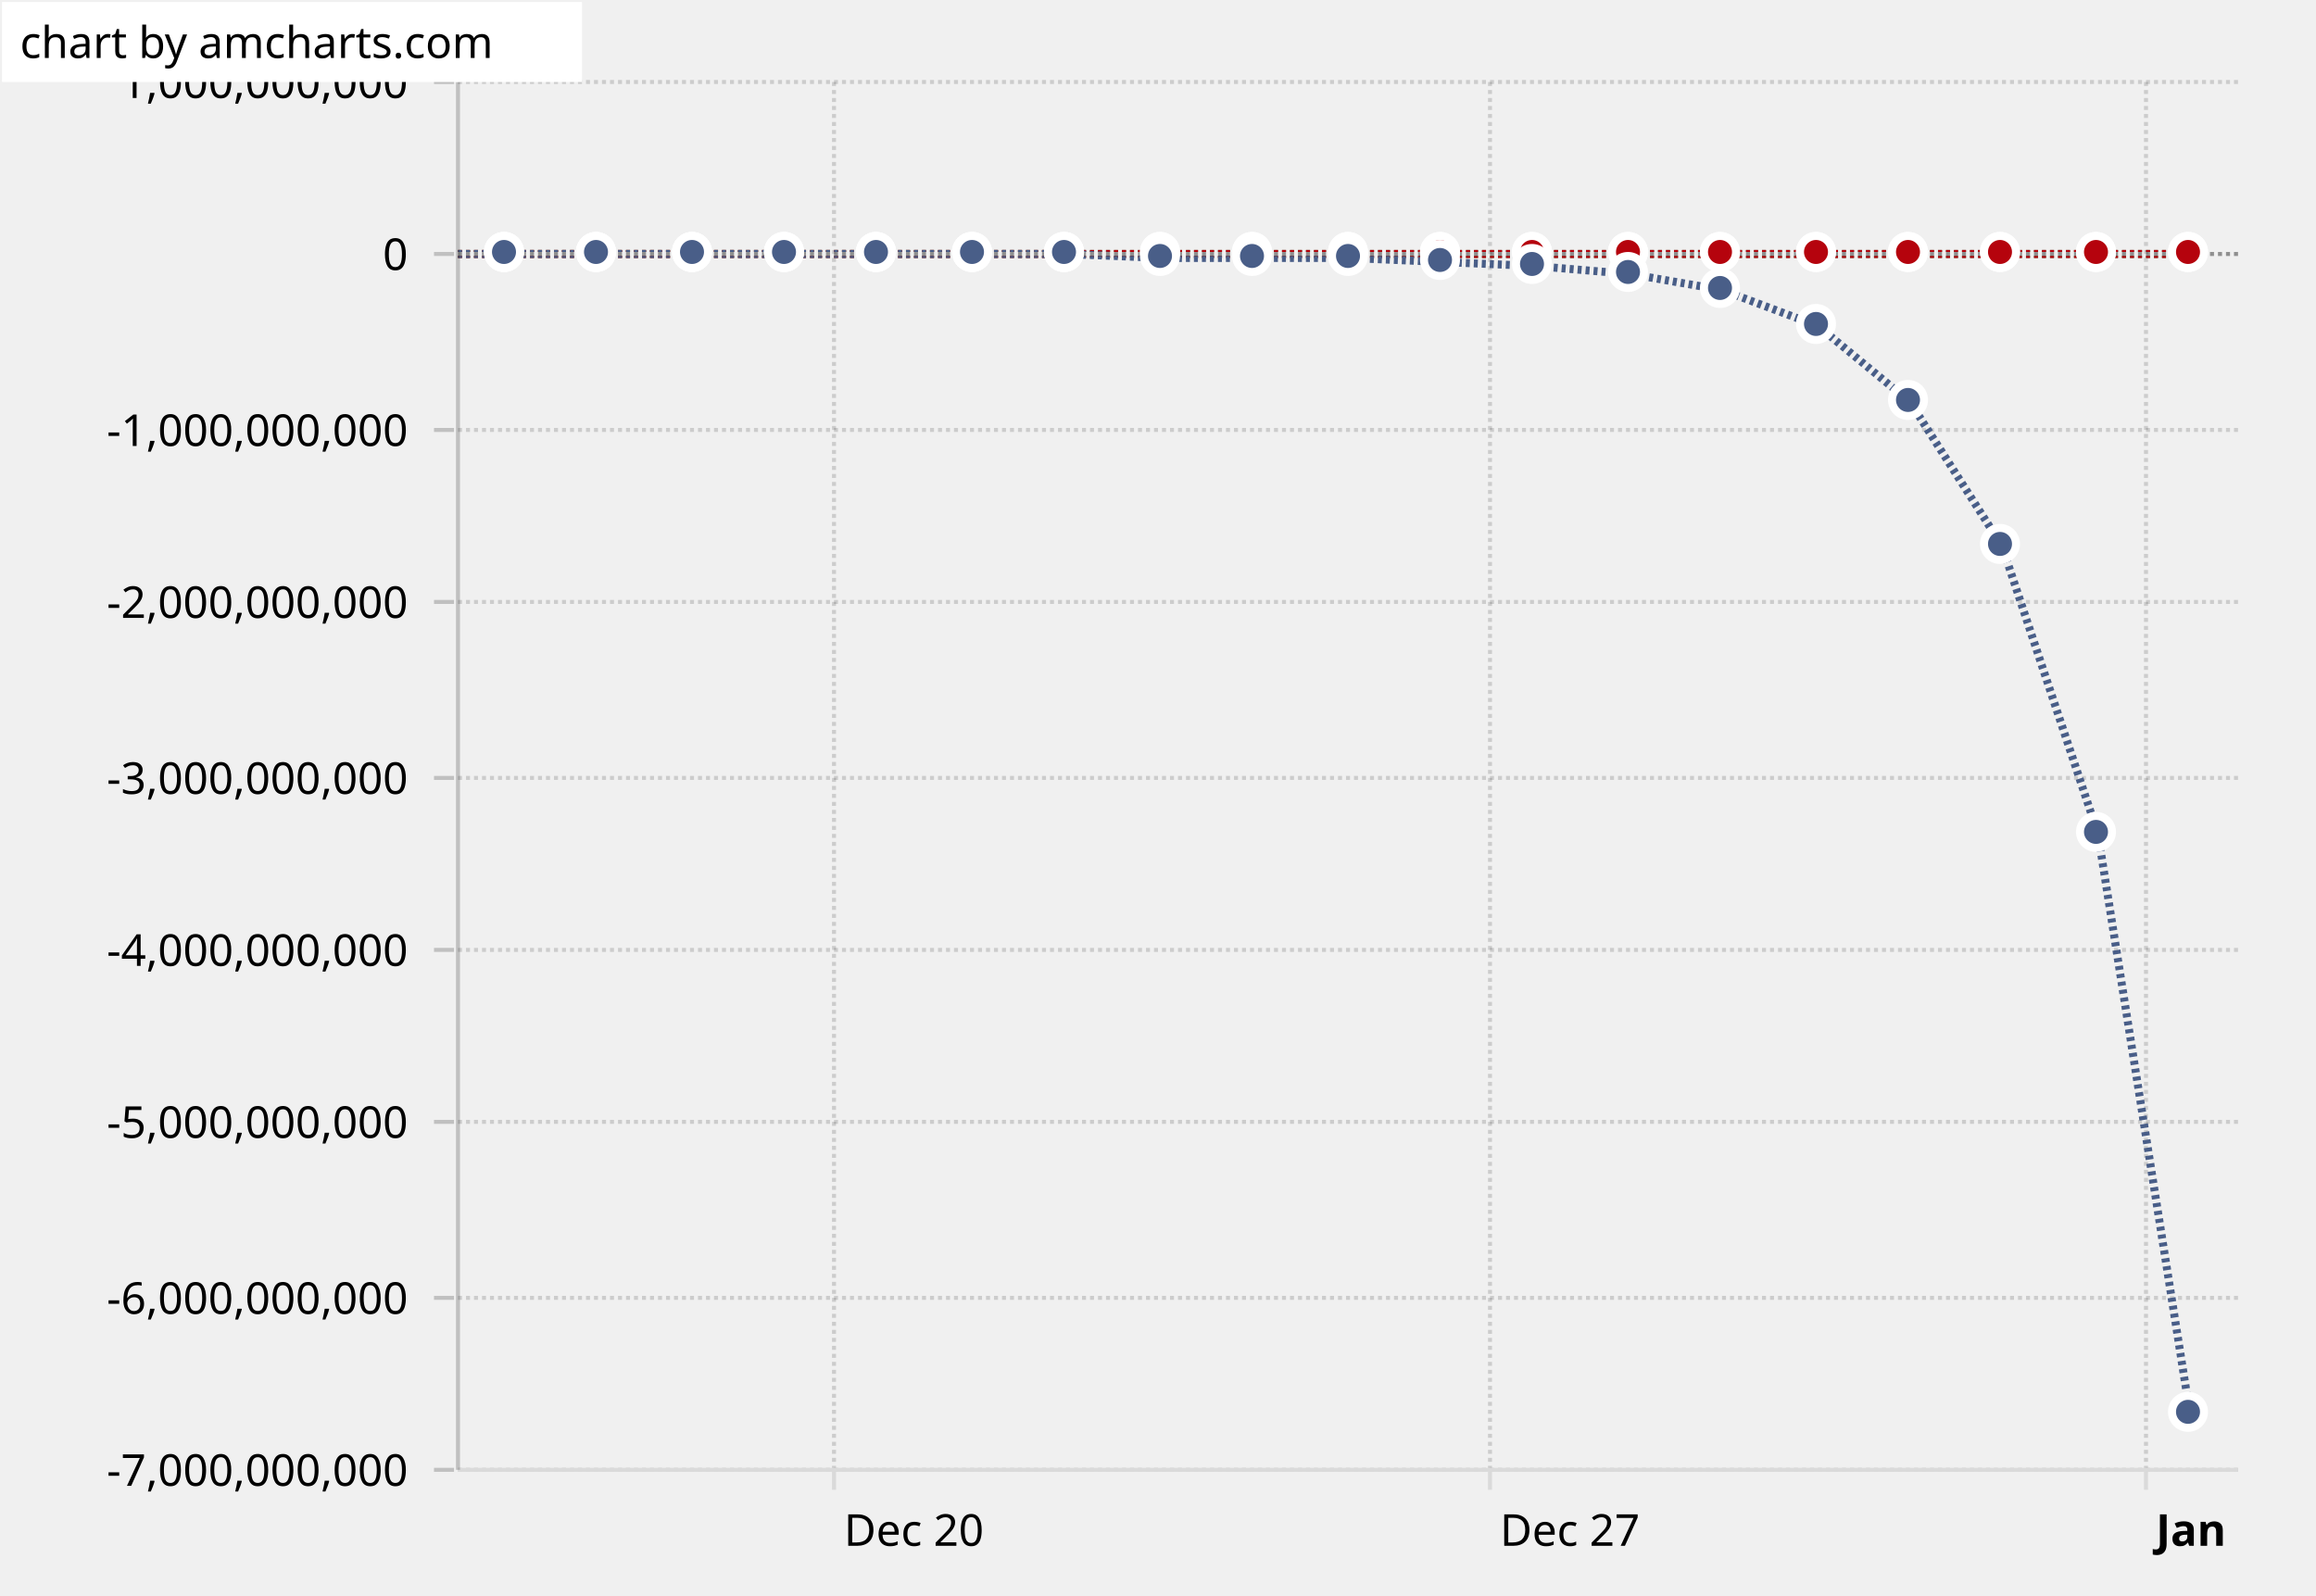
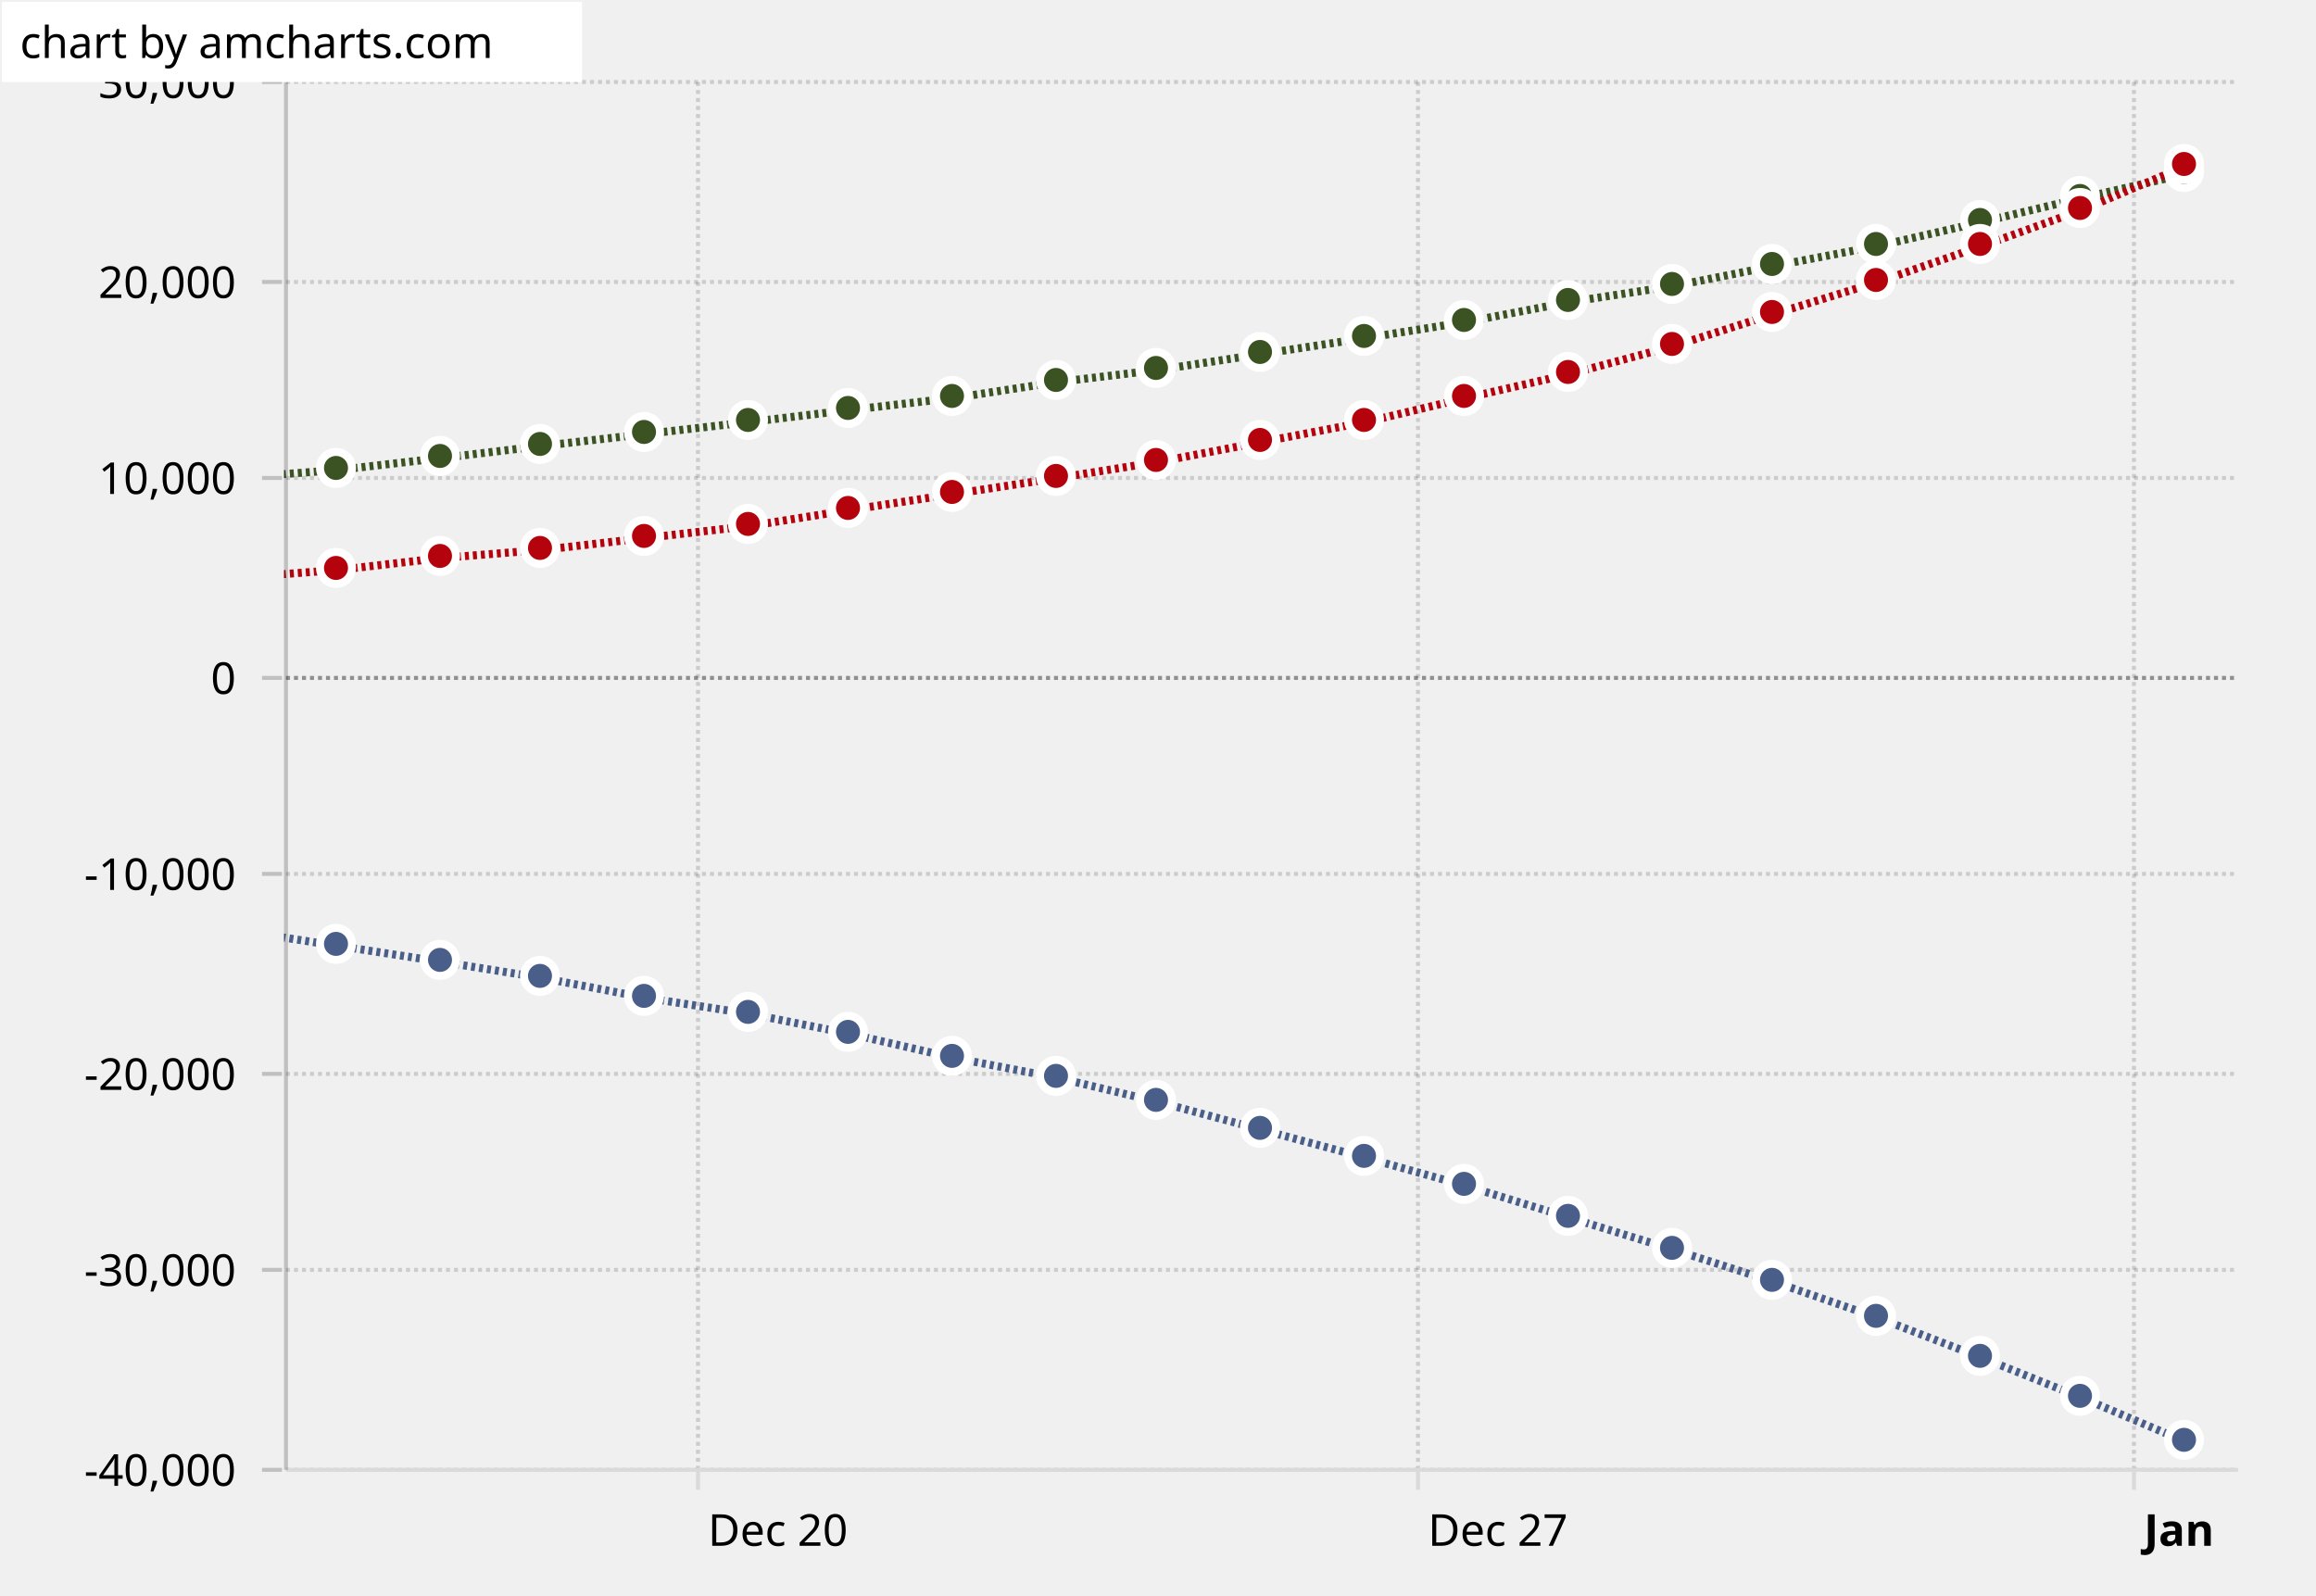
<svg xmlns="http://www.w3.org/2000/svg" style="position: absolute; width: 579px; height: 399px; left: 0px; top: 0px; " version="1.1">
  <g />
  <g>
-     <g transform="translate(114,20)">
-       <g>
-         <path d="M94.5,0.5 L94.5,5.5" fill="none" stroke-dasharray="none" stroke-width="1" stroke-opacity="1" stroke="#DADADA" transform="translate(0,347)" />
-         <path d="M94.5,347.5 L94.5,347.5 L94.5,0.5" fill="none" stroke-dasharray="1" stroke-width="1" stroke-opacity="0.15" stroke="#000000" />
-       </g>
-       <g>
-         <path d="M258.5,0.5 L258.5,5.5" fill="none" stroke-dasharray="none" stroke-width="1" stroke-opacity="1" stroke="#DADADA" transform="translate(0,347)" />
-         <path d="M258.5,347.5 L258.5,347.5 L258.5,0.5" fill="none" stroke-dasharray="1" stroke-width="1" stroke-opacity="0.15" stroke="#000000" />
-       </g>
-       <g>
-         <path d="M422.5,0.5 L422.5,5.5" fill="none" stroke-dasharray="none" stroke-width="1" stroke-opacity="1" stroke="#DADADA" transform="translate(0,347)" />
-         <path d="M422.5,347.5 L422.5,347.5 L422.5,0.5" fill="none" stroke-dasharray="1" stroke-width="1" stroke-opacity="0.15" stroke="#000000" />
-       </g>
-     </g>
-     <g transform="translate(114,20)" visibility="visible">
+     <g transform="translate(71,20)">
+       <g>
+         <path d="M103.5,0.5 L103.5,5.5" fill="none" stroke-dasharray="none" stroke-width="1" stroke-opacity="1" stroke="#DADADA" transform="translate(0,347)" />
+         <path d="M103.5,347.5 L103.5,347.5 L103.5,0.5" fill="none" stroke-dasharray="1" stroke-width="1" stroke-opacity="0.15" stroke="#000000" />
+       </g>
+       <g>
+         <path d="M283.5,0.5 L283.5,5.5" fill="none" stroke-dasharray="none" stroke-width="1" stroke-opacity="1" stroke="#DADADA" transform="translate(0,347)" />
+         <path d="M283.5,347.5 L283.5,347.5 L283.5,0.5" fill="none" stroke-dasharray="1" stroke-width="1" stroke-opacity="0.15" stroke="#000000" />
+       </g>
+       <g>
+         <path d="M462.5,0.5 L462.5,5.5" fill="none" stroke-dasharray="none" stroke-width="1" stroke-opacity="1" stroke="#DADADA" transform="translate(0,347)" />
+         <path d="M462.5,347.5 L462.5,347.5 L462.5,0.5" fill="none" stroke-dasharray="1" stroke-width="1" stroke-opacity="0.15" stroke="#000000" />
+       </g>
+     </g>
+     <g transform="translate(71,20)" visibility="visible">
      <g>
        <path d="M0.5,347.5 L5.5,347.5" fill="none" stroke-dasharray="none" stroke-width="1" stroke-opacity="0.2" stroke="#000000" transform="translate(-6,0)" />
-         <path d="M0.5,347.5 L0.5,347.5 L445.5,347.5" fill="none" stroke-dasharray="1" stroke-width="1" stroke-opacity="0.15" stroke="#000000" />
-       </g>
-       <g>
-         <path d="M0.5,304.5 L5.5,304.5" fill="none" stroke-dasharray="none" stroke-width="1" stroke-opacity="0.2" stroke="#000000" transform="translate(-6,0)" />
-         <path d="M0.5,304.5 L0.5,304.5 L445.5,304.5" fill="none" stroke-dasharray="1" stroke-width="1" stroke-opacity="0.15" stroke="#000000" />
-       </g>
-       <g>
-         <path d="M0.5,260.5 L5.5,260.5" fill="none" stroke-dasharray="none" stroke-width="1" stroke-opacity="0.2" stroke="#000000" transform="translate(-6,0)" />
-         <path d="M0.5,260.5 L0.5,260.5 L445.5,260.5" fill="none" stroke-dasharray="1" stroke-width="1" stroke-opacity="0.15" stroke="#000000" />
-       </g>
-       <g>
-         <path d="M0.5,217.5 L5.5,217.5" fill="none" stroke-dasharray="none" stroke-width="1" stroke-opacity="0.2" stroke="#000000" transform="translate(-6,0)" />
-         <path d="M0.5,217.5 L0.5,217.5 L445.5,217.5" fill="none" stroke-dasharray="1" stroke-width="1" stroke-opacity="0.15" stroke="#000000" />
-       </g>
-       <g>
-         <path d="M0.5,174.5 L5.5,174.5" fill="none" stroke-dasharray="none" stroke-width="1" stroke-opacity="0.2" stroke="#000000" transform="translate(-6,0)" />
-         <path d="M0.5,174.5 L0.5,174.5 L445.5,174.5" fill="none" stroke-dasharray="1" stroke-width="1" stroke-opacity="0.15" stroke="#000000" />
-       </g>
-       <g>
-         <path d="M0.5,130.5 L5.5,130.5" fill="none" stroke-dasharray="none" stroke-width="1" stroke-opacity="0.2" stroke="#000000" transform="translate(-6,0)" />
-         <path d="M0.5,130.5 L0.5,130.5 L445.5,130.5" fill="none" stroke-dasharray="1" stroke-width="1" stroke-opacity="0.15" stroke="#000000" />
-       </g>
-       <g>
-         <path d="M0.5,87.5 L5.5,87.5" fill="none" stroke-dasharray="none" stroke-width="1" stroke-opacity="0.2" stroke="#000000" transform="translate(-6,0)" />
-         <path d="M0.5,87.5 L0.5,87.5 L445.5,87.5" fill="none" stroke-dasharray="1" stroke-width="1" stroke-opacity="0.15" stroke="#000000" />
-       </g>
-       <g>
-         <path d="M0.5,43.5 L5.5,43.5" fill="none" stroke-dasharray="none" stroke-width="1" stroke-opacity="0.2" stroke="#000000" transform="translate(-6,0)" />
-         <path d="M0.5,43.5 L0.5,43.5 L445.5,43.5" fill="none" stroke-dasharray="1" stroke-width="1" stroke-opacity="0.15" stroke="#000000" />
+         <path d="M0.5,347.5 L0.5,347.5 L488.5,347.5" fill="none" stroke-dasharray="1" stroke-width="1" stroke-opacity="0.15" stroke="#000000" />
+       </g>
+       <g>
+         <path d="M0.5,297.5 L5.5,297.5" fill="none" stroke-dasharray="none" stroke-width="1" stroke-opacity="0.2" stroke="#000000" transform="translate(-6,0)" />
+         <path d="M0.5,297.5 L0.5,297.5 L488.5,297.5" fill="none" stroke-dasharray="1" stroke-width="1" stroke-opacity="0.15" stroke="#000000" />
+       </g>
+       <g>
+         <path d="M0.5,248.5 L5.5,248.5" fill="none" stroke-dasharray="none" stroke-width="1" stroke-opacity="0.2" stroke="#000000" transform="translate(-6,0)" />
+         <path d="M0.5,248.5 L0.5,248.5 L488.5,248.5" fill="none" stroke-dasharray="1" stroke-width="1" stroke-opacity="0.15" stroke="#000000" />
+       </g>
+       <g>
+         <path d="M0.5,198.5 L5.5,198.5" fill="none" stroke-dasharray="none" stroke-width="1" stroke-opacity="0.2" stroke="#000000" transform="translate(-6,0)" />
+         <path d="M0.5,198.5 L0.5,198.5 L488.5,198.5" fill="none" stroke-dasharray="1" stroke-width="1" stroke-opacity="0.15" stroke="#000000" />
+       </g>
+       <g>
+         <path d="M0.5,149.5 L5.5,149.5" fill="none" stroke-dasharray="none" stroke-width="1" stroke-opacity="0.2" stroke="#000000" transform="translate(-6,0)" />
+         <path d="M0.5,149.5 L0.5,149.5 L488.5,149.5" fill="none" stroke-dasharray="1" stroke-width="1" stroke-opacity="0.15" stroke="#000000" />
+       </g>
+       <g>
+         <path d="M0.5,99.5 L5.5,99.5" fill="none" stroke-dasharray="none" stroke-width="1" stroke-opacity="0.2" stroke="#000000" transform="translate(-6,0)" />
+         <path d="M0.5,99.5 L0.5,99.5 L488.5,99.5" fill="none" stroke-dasharray="1" stroke-width="1" stroke-opacity="0.15" stroke="#000000" />
+       </g>
+       <g>
+         <path d="M0.5,50.5 L5.5,50.5" fill="none" stroke-dasharray="none" stroke-width="1" stroke-opacity="0.2" stroke="#000000" transform="translate(-6,0)" />
+         <path d="M0.5,50.5 L0.5,50.5 L488.5,50.5" fill="none" stroke-dasharray="1" stroke-width="1" stroke-opacity="0.15" stroke="#000000" />
      </g>
      <g>
        <path d="M0.5,0.5 L5.5,0.5" fill="none" stroke-dasharray="none" stroke-width="1" stroke-opacity="0.2" stroke="#000000" transform="translate(-6,0)" />
-         <path d="M0.5,0.5 L0.5,0.5 L445.5,0.5" fill="none" stroke-dasharray="1" stroke-width="1" stroke-opacity="0.15" stroke="#000000" />
-       </g>
-     </g>
-   </g>
-   <g />
-   <g>
-     <g transform="translate(114,20)">
-       <g clip-path="url(#AmChartsEl-119)">
-         <path d="M-11.5,43.5 L12.5,43.5 L35.5,43.5 L59.5,43.5 L82.5,43.5 L105.5,43.5 L129.5,43.5 L152.5,43.5 L176.5,43.5 L199.5,43.5 L223.5,43.5 L246.5,43.5 L269.5,43.5 L293.5,43.5 L316.5,43.5 L340.5,43.5 L363.5,43.5 L386.5,43.5 L410.5,43.5 L433.5,43.5" fill="none" stroke-dasharray="1" stroke-width="2" stroke-opacity="1" stroke="#3B5323" />
-       </g>
-       <g clip-path="url(#AmChartsEl-120)">
-         <path d="M-11.5,43.5 L12.5,43.5 L35.5,43.5 L59.5,43.5 L82.5,43.5 L105.5,43.5 L129.5,43.5 L152.5,43.5 L176.5,43.5 L199.5,43.5 L223.5,43.5 L246.5,43.5 L269.5,43.5 L293.5,43.5 L316.5,43.5 L340.5,43.5 L363.5,43.5 L386.5,43.5 L410.5,43.5 L433.5,43.5" fill="none" stroke-dasharray="1" stroke-width="2" stroke-opacity="1" stroke="#3B5323" />
-       </g>
-       <clipPath id="AmChartsEl-119">
-         <rect x="0" y="0" width="445" height="43" rx="0" ry="0" stroke-width="0" />
-       </clipPath>
-       <clipPath id="AmChartsEl-120">
-         <rect x="0" y="44" width="445" height="304" rx="0" ry="0" stroke-width="0" />
-       </clipPath>
-     </g>
-     <g transform="translate(114,20)">
-       <g clip-path="url(#AmChartsEl-121)">
-         <path d="M-11.5,43.5 L12.5,43.5 L35.5,43.5 L59.5,43.5 L82.5,43.5 L105.5,43.5 L129.5,43.5 L152.5,43.5 L176.5,43.5 L199.5,43.5 L223.5,43.5 L246.5,43.5 L269.5,43.5 L293.5,43.5 L316.5,43.5 L340.5,43.5 L363.5,43.5 L386.5,43.5 L410.5,43.5 L433.5,43.5" fill="none" stroke-dasharray="1" stroke-width="2" stroke-opacity="1" stroke="#b5030d" />
-       </g>
-       <g clip-path="url(#AmChartsEl-122)">
-         <path d="M-11.5,43.5 L12.5,43.5 L35.5,43.5 L59.5,43.5 L82.5,43.5 L105.5,43.5 L129.5,43.5 L152.5,43.5 L176.5,43.5 L199.5,43.5 L223.5,43.5 L246.5,43.5 L269.5,43.5 L293.5,43.5 L316.5,43.5 L340.5,43.5 L363.5,43.5 L386.5,43.5 L410.5,43.5 L433.5,43.5" fill="none" stroke-dasharray="1" stroke-width="2" stroke-opacity="1" stroke="#b5030d" />
-       </g>
-       <clipPath id="AmChartsEl-121">
-         <rect x="0" y="0" width="445" height="43" rx="0" ry="0" stroke-width="0" />
-       </clipPath>
-       <clipPath id="AmChartsEl-122">
-         <rect x="0" y="44" width="445" height="304" rx="0" ry="0" stroke-width="0" />
-       </clipPath>
-     </g>
-     <g transform="translate(114,20)">
-       <g clip-path="url(#AmChartsEl-123)">
-         <path d="M-11.5,43.5 L12.5,43.5 L35.5,43.5 L59.5,43.5 L82.5,43.5 L105.5,43.5 L129.5,43.5 L152.5,43.5 L176.5,44.5 L199.5,44.5 L223.5,44.5 L246.5,45.5 L269.5,46.5 L293.5,48.5 L316.5,52.5 L340.5,61.5 L363.5,80.5 L386.5,116.5 L410.5,188.5 L433.5,333.5" fill="none" stroke-dasharray="1" stroke-width="2" stroke-opacity="1" stroke="#495E88" />
-       </g>
-       <g clip-path="url(#AmChartsEl-124)">
-         <path d="M-11.5,43.5 L12.5,43.5 L35.5,43.5 L59.5,43.5 L82.5,43.5 L105.5,43.5 L129.5,43.5 L152.5,43.5 L176.5,44.5 L199.5,44.5 L223.5,44.5 L246.5,45.5 L269.5,46.5 L293.5,48.5 L316.5,52.5 L340.5,61.5 L363.5,80.5 L386.5,116.5 L410.5,188.5 L433.5,333.5" fill="none" stroke-dasharray="1" stroke-width="2" stroke-opacity="1" stroke="#495E88" />
-       </g>
-       <clipPath id="AmChartsEl-123">
-         <rect x="0" y="0" width="445" height="43" rx="0" ry="0" stroke-width="0" />
-       </clipPath>
-       <clipPath id="AmChartsEl-124">
-         <rect x="0" y="44" width="445" height="304" rx="0" ry="0" stroke-width="0" />
-       </clipPath>
-     </g>
-   </g>
-   <g clip-path="url(#AmChartsEl-118)" />
-   <g>
-     <g transform="translate(114,20)">
-       <text y="6.5" fill="#000000" font-family="Verdana" font-size="11" text-anchor="start" transform="translate(97,360)">Dec 20</text>
-       <text y="6.5" fill="#000000" font-family="Verdana" font-size="11" text-anchor="start" transform="translate(261,360)">Dec 27</text>
-       <text y="6.5" fill="#000000" font-family="Verdana" font-size="11" font-weight="bold" text-anchor="start" transform="translate(425,360)">Jan</text>
-     </g>
-     <g transform="translate(114,20)" visibility="visible">
-       <text y="6.5" fill="#000000" font-family="Verdana" font-size="11" text-anchor="end" transform="translate(-12,345)">-7,000,000,000</text>
-       <text y="6.5" fill="#000000" font-family="Verdana" font-size="11" text-anchor="end" transform="translate(-12,302)">-6,000,000,000</text>
-       <text y="6.5" fill="#000000" font-family="Verdana" font-size="11" text-anchor="end" transform="translate(-12,258)">-5,000,000,000</text>
-       <text y="6.5" fill="#000000" font-family="Verdana" font-size="11" text-anchor="end" transform="translate(-12,215)">-4,000,000,000</text>
-       <text y="6.5" fill="#000000" font-family="Verdana" font-size="11" text-anchor="end" transform="translate(-12,172)">-3,000,000,000</text>
-       <text y="6.5" fill="#000000" font-family="Verdana" font-size="11" text-anchor="end" transform="translate(-12,128)">-2,000,000,000</text>
-       <text y="6.5" fill="#000000" font-family="Verdana" font-size="11" text-anchor="end" transform="translate(-12,85)">-1,000,000,000</text>
-       <text y="6.5" fill="#000000" font-family="Verdana" font-size="11" text-anchor="end" transform="translate(-12,41)">0</text>
-       <text y="6.5" fill="#000000" font-family="Verdana" font-size="11" text-anchor="end" transform="translate(-12,-2)">1,000,000,000</text>
-     </g>
-   </g>
-   <g>
-     <path d="M0.5,0.5 L445.5,0.5" fill="none" stroke-dasharray="none" stroke-width="1" stroke-opacity="1" stroke="#DADADA" transform="translate(114,367)" />
-     <path d="M0.5,0.5 L0.5,347.5" fill="none" stroke-dasharray="none" stroke-width="1" stroke-opacity="0.2" stroke="#000000" transform="translate(114,20)" visibility="visible" />
-     <path d="M0.5,43.5 L445.5,43.5 L445.5,43.5" fill="none" stroke-dasharray="1" stroke-width="1" stroke-opacity="0.3" stroke="#000000" transform="translate(114,20)" />
-   </g>
-   <g>
-     <g transform="translate(114,20)" visibility="hidden">
+         <path d="M0.5,0.5 L0.5,0.5 L488.5,0.5" fill="none" stroke-dasharray="1" stroke-width="1" stroke-opacity="0.15" stroke="#000000" />
+       </g>
+     </g>
+   </g>
+   <g />
+   <g>
+     <g transform="translate(71,20)">
+       <g clip-path="url(#AmChartsEl-31)">
+         <path d="M-12.5,99.5 L13.5,97.5 L39.5,94.5 L64.5,91.5 L90.5,88.5 L116.5,85.5 L141.5,82.5 L167.5,79.5 L193.5,75.5 L218.5,72.5 L244.5,68.5 L270.5,64.5 L295.5,60.5 L321.5,55.5 L347.5,51.5 L372.5,46.5 L398.5,41.5 L424.5,35.5 L449.5,29.5 L475.5,23.5" fill="none" stroke-dasharray="1" stroke-width="2" stroke-opacity="1" stroke="#3B5323" />
+       </g>
+       <g clip-path="url(#AmChartsEl-32)">
+         <path d="M-12.5,99.5 L13.5,97.5 L39.5,94.5 L64.5,91.5 L90.5,88.5 L116.5,85.5 L141.5,82.5 L167.5,79.5 L193.5,75.5 L218.5,72.5 L244.5,68.5 L270.5,64.5 L295.5,60.5 L321.5,55.5 L347.5,51.5 L372.5,46.5 L398.5,41.5 L424.5,35.5 L449.5,29.5 L475.5,23.5" fill="none" stroke-dasharray="1" stroke-width="2" stroke-opacity="1" stroke="#3B5323" />
+       </g>
+       <clipPath id="AmChartsEl-31">
+         <rect x="0" y="0" width="488" height="149" rx="0" ry="0" stroke-width="0" />
+       </clipPath>
+       <clipPath id="AmChartsEl-32">
+         <rect x="0" y="150" width="488" height="198" rx="0" ry="0" stroke-width="0" />
+       </clipPath>
+     </g>
+     <g transform="translate(71,20)">
+       <g clip-path="url(#AmChartsEl-33)">
+         <path d="M-12.5,124.5 L13.5,122.5 L39.5,119.5 L64.5,117.5 L90.5,114.5 L116.5,111.5 L141.5,107.5 L167.5,103.5 L193.5,99.5 L218.5,95.5 L244.5,90.5 L270.5,85.5 L295.5,79.5 L321.5,73.5 L347.5,66.5 L372.5,58.5 L398.5,50.5 L424.5,41.5 L449.5,32.5 L475.5,21.5" fill="none" stroke-dasharray="1" stroke-width="2" stroke-opacity="1" stroke="#b5030d" />
+       </g>
+       <g clip-path="url(#AmChartsEl-34)">
+         <path d="M-12.5,124.5 L13.5,122.5 L39.5,119.5 L64.5,117.5 L90.5,114.5 L116.5,111.5 L141.5,107.5 L167.5,103.5 L193.5,99.5 L218.5,95.5 L244.5,90.5 L270.5,85.5 L295.5,79.5 L321.5,73.5 L347.5,66.5 L372.5,58.5 L398.5,50.5 L424.5,41.5 L449.5,32.5 L475.5,21.5" fill="none" stroke-dasharray="1" stroke-width="2" stroke-opacity="1" stroke="#b5030d" />
+       </g>
+       <clipPath id="AmChartsEl-33">
+         <rect x="0" y="0" width="488" height="149" rx="0" ry="0" stroke-width="0" />
+       </clipPath>
+       <clipPath id="AmChartsEl-34">
+         <rect x="0" y="150" width="488" height="198" rx="0" ry="0" stroke-width="0" />
+       </clipPath>
+     </g>
+     <g transform="translate(71,20)">
+       <g clip-path="url(#AmChartsEl-35)">
+         <path d="M-12.5,212.5 L13.5,216.5 L39.5,220.5 L64.5,224.5 L90.5,229.5 L116.5,233.5 L141.5,238.5 L167.5,244.5 L193.5,249.5 L218.5,255.5 L244.5,262.5 L270.5,269.5 L295.5,276.5 L321.5,284.5 L347.5,292.5 L372.5,300.5 L398.5,309.5 L424.5,319.5 L449.5,329.5 L475.5,340.5" fill="none" stroke-dasharray="1" stroke-width="2" stroke-opacity="1" stroke="#495E88" />
+       </g>
+       <g clip-path="url(#AmChartsEl-36)">
+         <path d="M-12.5,212.5 L13.5,216.5 L39.5,220.5 L64.5,224.5 L90.5,229.5 L116.5,233.5 L141.5,238.5 L167.5,244.5 L193.5,249.5 L218.5,255.5 L244.5,262.5 L270.5,269.5 L295.5,276.5 L321.5,284.5 L347.5,292.5 L372.5,300.5 L398.5,309.5 L424.5,319.5 L449.5,329.5 L475.5,340.5" fill="none" stroke-dasharray="1" stroke-width="2" stroke-opacity="1" stroke="#495E88" />
+       </g>
+       <clipPath id="AmChartsEl-35">
+         <rect x="0" y="0" width="488" height="149" rx="0" ry="0" stroke-width="0" />
+       </clipPath>
+       <clipPath id="AmChartsEl-36">
+         <rect x="0" y="150" width="488" height="198" rx="0" ry="0" stroke-width="0" />
+       </clipPath>
+     </g>
+   </g>
+   <g clip-path="url(#AmChartsEl-30)" />
+   <g>
+     <g transform="translate(71,20)">
+       <text y="6.5" fill="#000000" font-family="Verdana" font-size="11" text-anchor="start" transform="translate(106,360)">Dec 20</text>
+       <text y="6.5" fill="#000000" font-family="Verdana" font-size="11" text-anchor="start" transform="translate(286,360)">Dec 27</text>
+       <text y="6.5" fill="#000000" font-family="Verdana" font-size="11" font-weight="bold" text-anchor="start" transform="translate(465,360)">Jan</text>
+     </g>
+     <g transform="translate(71,20)" visibility="visible">
+       <text y="6.5" fill="#000000" font-family="Verdana" font-size="11" text-anchor="end" transform="translate(-12,345)">-40,000</text>
+       <text y="6.5" fill="#000000" font-family="Verdana" font-size="11" text-anchor="end" transform="translate(-12,295)">-30,000</text>
+       <text y="6.5" fill="#000000" font-family="Verdana" font-size="11" text-anchor="end" transform="translate(-12,246)">-20,000</text>
+       <text y="6.5" fill="#000000" font-family="Verdana" font-size="11" text-anchor="end" transform="translate(-12,196)">-10,000</text>
+       <text y="6.5" fill="#000000" font-family="Verdana" font-size="11" text-anchor="end" transform="translate(-12,147)">0</text>
+       <text y="6.5" fill="#000000" font-family="Verdana" font-size="11" text-anchor="end" transform="translate(-12,97)">10,000</text>
+       <text y="6.5" fill="#000000" font-family="Verdana" font-size="11" text-anchor="end" transform="translate(-12,48)">20,000</text>
+       <text y="6.5" fill="#000000" font-family="Verdana" font-size="11" text-anchor="end" transform="translate(-12,-2)">30,000</text>
+     </g>
+   </g>
+   <g>
+     <path d="M0.5,0.5 L488.5,0.5" fill="none" stroke-dasharray="none" stroke-width="1" stroke-opacity="1" stroke="#DADADA" transform="translate(71,367)" />
+     <path d="M0.5,0.5 L0.5,347.5" fill="none" stroke-dasharray="none" stroke-width="1" stroke-opacity="0.2" stroke="#000000" transform="translate(71,20)" visibility="visible" />
+     <path d="M0.5,149.5 L488.5,149.5 L488.5,149.5" fill="none" stroke-dasharray="1" stroke-width="1" stroke-opacity="0.3" stroke="#000000" transform="translate(71,20)" />
+   </g>
+   <g>
+     <g transform="translate(71,20)" visibility="hidden">
      <path d="M0.5,0.5 L0.5,0.5 L0.5,346.5" fill="none" stroke-dasharray="none" stroke-width="1" stroke-opacity="1" stroke="#CC0000" visibility="hidden" />
    </g>
  </g>
  <g />
  <g>
-     <g transform="translate(114,20)">
-       <circle r="4" cx="0" cy="0" fill="#3B5323" stroke="#FFFFFF" fill-opacity="1" stroke-width="2" stroke-opacity="1" transform="translate(12,43)" />
-       <circle r="4" cx="0" cy="0" fill="#3B5323" stroke="#FFFFFF" fill-opacity="1" stroke-width="2" stroke-opacity="1" transform="translate(35,43)" />
-       <circle r="4" cx="0" cy="0" fill="#3B5323" stroke="#FFFFFF" fill-opacity="1" stroke-width="2" stroke-opacity="1" transform="translate(59,43)" />
-       <circle r="4" cx="0" cy="0" fill="#3B5323" stroke="#FFFFFF" fill-opacity="1" stroke-width="2" stroke-opacity="1" transform="translate(82,43)" />
-       <circle r="4" cx="0" cy="0" fill="#3B5323" stroke="#FFFFFF" fill-opacity="1" stroke-width="2" stroke-opacity="1" transform="translate(105,43)" />
-       <circle r="4" cx="0" cy="0" fill="#3B5323" stroke="#FFFFFF" fill-opacity="1" stroke-width="2" stroke-opacity="1" transform="translate(129,43)" />
-       <circle r="4" cx="0" cy="0" fill="#3B5323" stroke="#FFFFFF" fill-opacity="1" stroke-width="2" stroke-opacity="1" transform="translate(152,43)" />
-       <circle r="4" cx="0" cy="0" fill="#3B5323" stroke="#FFFFFF" fill-opacity="1" stroke-width="2" stroke-opacity="1" transform="translate(176,43)" />
-       <circle r="4" cx="0" cy="0" fill="#3B5323" stroke="#FFFFFF" fill-opacity="1" stroke-width="2" stroke-opacity="1" transform="translate(199,43)" />
-       <circle r="4" cx="0" cy="0" fill="#3B5323" stroke="#FFFFFF" fill-opacity="1" stroke-width="2" stroke-opacity="1" transform="translate(223,43)" />
-       <circle r="4" cx="0" cy="0" fill="#3B5323" stroke="#FFFFFF" fill-opacity="1" stroke-width="2" stroke-opacity="1" transform="translate(246,43)" />
-       <circle r="4" cx="0" cy="0" fill="#3B5323" stroke="#FFFFFF" fill-opacity="1" stroke-width="2" stroke-opacity="1" transform="translate(269,43)" />
-       <circle r="4" cx="0" cy="0" fill="#3B5323" stroke="#FFFFFF" fill-opacity="1" stroke-width="2" stroke-opacity="1" transform="translate(293,43)" />
-       <circle r="4" cx="0" cy="0" fill="#3B5323" stroke="#FFFFFF" fill-opacity="1" stroke-width="2" stroke-opacity="1" transform="translate(316,43)" />
-       <circle r="4" cx="0" cy="0" fill="#3B5323" stroke="#FFFFFF" fill-opacity="1" stroke-width="2" stroke-opacity="1" transform="translate(340,43)" />
-       <circle r="4" cx="0" cy="0" fill="#3B5323" stroke="#FFFFFF" fill-opacity="1" stroke-width="2" stroke-opacity="1" transform="translate(363,43)" />
-       <circle r="4" cx="0" cy="0" fill="#3B5323" stroke="#FFFFFF" fill-opacity="1" stroke-width="2" stroke-opacity="1" transform="translate(386,43)" />
-       <circle r="4" cx="0" cy="0" fill="#3B5323" stroke="#FFFFFF" fill-opacity="1" stroke-width="2" stroke-opacity="1" transform="translate(410,43)" />
-       <circle r="4" cx="0" cy="0" fill="#3B5323" stroke="#FFFFFF" fill-opacity="1" stroke-width="2" stroke-opacity="1" transform="translate(433,43)" />
-     </g>
-     <g transform="translate(114,20)">
-       <circle r="4" cx="0" cy="0" fill="#b5030d" stroke="#FFFFFF" fill-opacity="1" stroke-width="2" stroke-opacity="1" transform="translate(12,43)" />
-       <circle r="4" cx="0" cy="0" fill="#b5030d" stroke="#FFFFFF" fill-opacity="1" stroke-width="2" stroke-opacity="1" transform="translate(35,43)" />
-       <circle r="4" cx="0" cy="0" fill="#b5030d" stroke="#FFFFFF" fill-opacity="1" stroke-width="2" stroke-opacity="1" transform="translate(59,43)" />
-       <circle r="4" cx="0" cy="0" fill="#b5030d" stroke="#FFFFFF" fill-opacity="1" stroke-width="2" stroke-opacity="1" transform="translate(82,43)" />
-       <circle r="4" cx="0" cy="0" fill="#b5030d" stroke="#FFFFFF" fill-opacity="1" stroke-width="2" stroke-opacity="1" transform="translate(105,43)" />
-       <circle r="4" cx="0" cy="0" fill="#b5030d" stroke="#FFFFFF" fill-opacity="1" stroke-width="2" stroke-opacity="1" transform="translate(129,43)" />
-       <circle r="4" cx="0" cy="0" fill="#b5030d" stroke="#FFFFFF" fill-opacity="1" stroke-width="2" stroke-opacity="1" transform="translate(152,43)" />
-       <circle r="4" cx="0" cy="0" fill="#b5030d" stroke="#FFFFFF" fill-opacity="1" stroke-width="2" stroke-opacity="1" transform="translate(176,43)" />
-       <circle r="4" cx="0" cy="0" fill="#b5030d" stroke="#FFFFFF" fill-opacity="1" stroke-width="2" stroke-opacity="1" transform="translate(199,43)" />
-       <circle r="4" cx="0" cy="0" fill="#b5030d" stroke="#FFFFFF" fill-opacity="1" stroke-width="2" stroke-opacity="1" transform="translate(223,43)" />
-       <circle r="4" cx="0" cy="0" fill="#b5030d" stroke="#FFFFFF" fill-opacity="1" stroke-width="2" stroke-opacity="1" transform="translate(246,43)" />
-       <circle r="4" cx="0" cy="0" fill="#b5030d" stroke="#FFFFFF" fill-opacity="1" stroke-width="2" stroke-opacity="1" transform="translate(269,43)" />
-       <circle r="4" cx="0" cy="0" fill="#b5030d" stroke="#FFFFFF" fill-opacity="1" stroke-width="2" stroke-opacity="1" transform="translate(293,43)" />
-       <circle r="4" cx="0" cy="0" fill="#b5030d" stroke="#FFFFFF" fill-opacity="1" stroke-width="2" stroke-opacity="1" transform="translate(316,43)" />
-       <circle r="4" cx="0" cy="0" fill="#b5030d" stroke="#FFFFFF" fill-opacity="1" stroke-width="2" stroke-opacity="1" transform="translate(340,43)" />
-       <circle r="4" cx="0" cy="0" fill="#b5030d" stroke="#FFFFFF" fill-opacity="1" stroke-width="2" stroke-opacity="1" transform="translate(363,43)" />
-       <circle r="4" cx="0" cy="0" fill="#b5030d" stroke="#FFFFFF" fill-opacity="1" stroke-width="2" stroke-opacity="1" transform="translate(386,43)" />
-       <circle r="4" cx="0" cy="0" fill="#b5030d" stroke="#FFFFFF" fill-opacity="1" stroke-width="2" stroke-opacity="1" transform="translate(410,43)" />
-       <circle r="4" cx="0" cy="0" fill="#b5030d" stroke="#FFFFFF" fill-opacity="1" stroke-width="2" stroke-opacity="1" transform="translate(433,43)" />
-     </g>
-     <g transform="translate(114,20)">
-       <circle r="4" cx="0" cy="0" fill="#495E88" stroke="#FFFFFF" fill-opacity="1" stroke-width="2" stroke-opacity="1" transform="translate(12,43)" />
-       <circle r="4" cx="0" cy="0" fill="#495E88" stroke="#FFFFFF" fill-opacity="1" stroke-width="2" stroke-opacity="1" transform="translate(35,43)" />
-       <circle r="4" cx="0" cy="0" fill="#495E88" stroke="#FFFFFF" fill-opacity="1" stroke-width="2" stroke-opacity="1" transform="translate(59,43)" />
-       <circle r="4" cx="0" cy="0" fill="#495E88" stroke="#FFFFFF" fill-opacity="1" stroke-width="2" stroke-opacity="1" transform="translate(82,43)" />
-       <circle r="4" cx="0" cy="0" fill="#495E88" stroke="#FFFFFF" fill-opacity="1" stroke-width="2" stroke-opacity="1" transform="translate(105,43)" />
-       <circle r="4" cx="0" cy="0" fill="#495E88" stroke="#FFFFFF" fill-opacity="1" stroke-width="2" stroke-opacity="1" transform="translate(129,43)" />
-       <circle r="4" cx="0" cy="0" fill="#495E88" stroke="#FFFFFF" fill-opacity="1" stroke-width="2" stroke-opacity="1" transform="translate(152,43)" />
-       <circle r="4" cx="0" cy="0" fill="#495E88" stroke="#FFFFFF" fill-opacity="1" stroke-width="2" stroke-opacity="1" transform="translate(176,44)" />
-       <circle r="4" cx="0" cy="0" fill="#495E88" stroke="#FFFFFF" fill-opacity="1" stroke-width="2" stroke-opacity="1" transform="translate(199,44)" />
-       <circle r="4" cx="0" cy="0" fill="#495E88" stroke="#FFFFFF" fill-opacity="1" stroke-width="2" stroke-opacity="1" transform="translate(223,44)" />
-       <circle r="4" cx="0" cy="0" fill="#495E88" stroke="#FFFFFF" fill-opacity="1" stroke-width="2" stroke-opacity="1" transform="translate(246,45)" />
-       <circle r="4" cx="0" cy="0" fill="#495E88" stroke="#FFFFFF" fill-opacity="1" stroke-width="2" stroke-opacity="1" transform="translate(269,46)" />
-       <circle r="4" cx="0" cy="0" fill="#495E88" stroke="#FFFFFF" fill-opacity="1" stroke-width="2" stroke-opacity="1" transform="translate(293,48)" />
-       <circle r="4" cx="0" cy="0" fill="#495E88" stroke="#FFFFFF" fill-opacity="1" stroke-width="2" stroke-opacity="1" transform="translate(316,52)" />
-       <circle r="4" cx="0" cy="0" fill="#495E88" stroke="#FFFFFF" fill-opacity="1" stroke-width="2" stroke-opacity="1" transform="translate(340,61)" />
-       <circle r="4" cx="0" cy="0" fill="#495E88" stroke="#FFFFFF" fill-opacity="1" stroke-width="2" stroke-opacity="1" transform="translate(363,80)" />
-       <circle r="4" cx="0" cy="0" fill="#495E88" stroke="#FFFFFF" fill-opacity="1" stroke-width="2" stroke-opacity="1" transform="translate(386,116)" />
-       <circle r="4" cx="0" cy="0" fill="#495E88" stroke="#FFFFFF" fill-opacity="1" stroke-width="2" stroke-opacity="1" transform="translate(410,188)" />
-       <circle r="4" cx="0" cy="0" fill="#495E88" stroke="#FFFFFF" fill-opacity="1" stroke-width="2" stroke-opacity="1" transform="translate(433,333)" />
+     <g transform="translate(71,20)">
+       <circle r="4" cx="0" cy="0" fill="#3B5323" stroke="#FFFFFF" fill-opacity="1" stroke-width="2" stroke-opacity="1" transform="translate(13,97)" />
+       <circle r="4" cx="0" cy="0" fill="#3B5323" stroke="#FFFFFF" fill-opacity="1" stroke-width="2" stroke-opacity="1" transform="translate(39,94)" />
+       <circle r="4" cx="0" cy="0" fill="#3B5323" stroke="#FFFFFF" fill-opacity="1" stroke-width="2" stroke-opacity="1" transform="translate(64,91)" />
+       <circle r="4" cx="0" cy="0" fill="#3B5323" stroke="#FFFFFF" fill-opacity="1" stroke-width="2" stroke-opacity="1" transform="translate(90,88)" />
+       <circle r="4" cx="0" cy="0" fill="#3B5323" stroke="#FFFFFF" fill-opacity="1" stroke-width="2" stroke-opacity="1" transform="translate(116,85)" />
+       <circle r="4" cx="0" cy="0" fill="#3B5323" stroke="#FFFFFF" fill-opacity="1" stroke-width="2" stroke-opacity="1" transform="translate(141,82)" />
+       <circle r="4" cx="0" cy="0" fill="#3B5323" stroke="#FFFFFF" fill-opacity="1" stroke-width="2" stroke-opacity="1" transform="translate(167,79)" />
+       <circle r="4" cx="0" cy="0" fill="#3B5323" stroke="#FFFFFF" fill-opacity="1" stroke-width="2" stroke-opacity="1" transform="translate(193,75)" />
+       <circle r="4" cx="0" cy="0" fill="#3B5323" stroke="#FFFFFF" fill-opacity="1" stroke-width="2" stroke-opacity="1" transform="translate(218,72)" />
+       <circle r="4" cx="0" cy="0" fill="#3B5323" stroke="#FFFFFF" fill-opacity="1" stroke-width="2" stroke-opacity="1" transform="translate(244,68)" />
+       <circle r="4" cx="0" cy="0" fill="#3B5323" stroke="#FFFFFF" fill-opacity="1" stroke-width="2" stroke-opacity="1" transform="translate(270,64)" />
+       <circle r="4" cx="0" cy="0" fill="#3B5323" stroke="#FFFFFF" fill-opacity="1" stroke-width="2" stroke-opacity="1" transform="translate(295,60)" />
+       <circle r="4" cx="0" cy="0" fill="#3B5323" stroke="#FFFFFF" fill-opacity="1" stroke-width="2" stroke-opacity="1" transform="translate(321,55)" />
+       <circle r="4" cx="0" cy="0" fill="#3B5323" stroke="#FFFFFF" fill-opacity="1" stroke-width="2" stroke-opacity="1" transform="translate(347,51)" />
+       <circle r="4" cx="0" cy="0" fill="#3B5323" stroke="#FFFFFF" fill-opacity="1" stroke-width="2" stroke-opacity="1" transform="translate(372,46)" />
+       <circle r="4" cx="0" cy="0" fill="#3B5323" stroke="#FFFFFF" fill-opacity="1" stroke-width="2" stroke-opacity="1" transform="translate(398,41)" />
+       <circle r="4" cx="0" cy="0" fill="#3B5323" stroke="#FFFFFF" fill-opacity="1" stroke-width="2" stroke-opacity="1" transform="translate(424,35)" />
+       <circle r="4" cx="0" cy="0" fill="#3B5323" stroke="#FFFFFF" fill-opacity="1" stroke-width="2" stroke-opacity="1" transform="translate(449,29)" />
+       <circle r="4" cx="0" cy="0" fill="#3B5323" stroke="#FFFFFF" fill-opacity="1" stroke-width="2" stroke-opacity="1" transform="translate(475,23)" />
+     </g>
+     <g transform="translate(71,20)">
+       <circle r="4" cx="0" cy="0" fill="#b5030d" stroke="#FFFFFF" fill-opacity="1" stroke-width="2" stroke-opacity="1" transform="translate(13,122)" />
+       <circle r="4" cx="0" cy="0" fill="#b5030d" stroke="#FFFFFF" fill-opacity="1" stroke-width="2" stroke-opacity="1" transform="translate(39,119)" />
+       <circle r="4" cx="0" cy="0" fill="#b5030d" stroke="#FFFFFF" fill-opacity="1" stroke-width="2" stroke-opacity="1" transform="translate(64,117)" />
+       <circle r="4" cx="0" cy="0" fill="#b5030d" stroke="#FFFFFF" fill-opacity="1" stroke-width="2" stroke-opacity="1" transform="translate(90,114)" />
+       <circle r="4" cx="0" cy="0" fill="#b5030d" stroke="#FFFFFF" fill-opacity="1" stroke-width="2" stroke-opacity="1" transform="translate(116,111)" />
+       <circle r="4" cx="0" cy="0" fill="#b5030d" stroke="#FFFFFF" fill-opacity="1" stroke-width="2" stroke-opacity="1" transform="translate(141,107)" />
+       <circle r="4" cx="0" cy="0" fill="#b5030d" stroke="#FFFFFF" fill-opacity="1" stroke-width="2" stroke-opacity="1" transform="translate(167,103)" />
+       <circle r="4" cx="0" cy="0" fill="#b5030d" stroke="#FFFFFF" fill-opacity="1" stroke-width="2" stroke-opacity="1" transform="translate(193,99)" />
+       <circle r="4" cx="0" cy="0" fill="#b5030d" stroke="#FFFFFF" fill-opacity="1" stroke-width="2" stroke-opacity="1" transform="translate(218,95)" />
+       <circle r="4" cx="0" cy="0" fill="#b5030d" stroke="#FFFFFF" fill-opacity="1" stroke-width="2" stroke-opacity="1" transform="translate(244,90)" />
+       <circle r="4" cx="0" cy="0" fill="#b5030d" stroke="#FFFFFF" fill-opacity="1" stroke-width="2" stroke-opacity="1" transform="translate(270,85)" />
+       <circle r="4" cx="0" cy="0" fill="#b5030d" stroke="#FFFFFF" fill-opacity="1" stroke-width="2" stroke-opacity="1" transform="translate(295,79)" />
+       <circle r="4" cx="0" cy="0" fill="#b5030d" stroke="#FFFFFF" fill-opacity="1" stroke-width="2" stroke-opacity="1" transform="translate(321,73)" />
+       <circle r="4" cx="0" cy="0" fill="#b5030d" stroke="#FFFFFF" fill-opacity="1" stroke-width="2" stroke-opacity="1" transform="translate(347,66)" />
+       <circle r="4" cx="0" cy="0" fill="#b5030d" stroke="#FFFFFF" fill-opacity="1" stroke-width="2" stroke-opacity="1" transform="translate(372,58)" />
+       <circle r="4" cx="0" cy="0" fill="#b5030d" stroke="#FFFFFF" fill-opacity="1" stroke-width="2" stroke-opacity="1" transform="translate(398,50)" />
+       <circle r="4" cx="0" cy="0" fill="#b5030d" stroke="#FFFFFF" fill-opacity="1" stroke-width="2" stroke-opacity="1" transform="translate(424,41)" />
+       <circle r="4" cx="0" cy="0" fill="#b5030d" stroke="#FFFFFF" fill-opacity="1" stroke-width="2" stroke-opacity="1" transform="translate(449,32)" />
+       <circle r="4" cx="0" cy="0" fill="#b5030d" stroke="#FFFFFF" fill-opacity="1" stroke-width="2" stroke-opacity="1" transform="translate(475,21)" />
+     </g>
+     <g transform="translate(71,20)">
+       <circle r="4" cx="0" cy="0" fill="#495E88" stroke="#FFFFFF" fill-opacity="1" stroke-width="2" stroke-opacity="1" transform="translate(13,216)" />
+       <circle r="4" cx="0" cy="0" fill="#495E88" stroke="#FFFFFF" fill-opacity="1" stroke-width="2" stroke-opacity="1" transform="translate(39,220)" />
+       <circle r="4" cx="0" cy="0" fill="#495E88" stroke="#FFFFFF" fill-opacity="1" stroke-width="2" stroke-opacity="1" transform="translate(64,224)" />
+       <circle r="4" cx="0" cy="0" fill="#495E88" stroke="#FFFFFF" fill-opacity="1" stroke-width="2" stroke-opacity="1" transform="translate(90,229)" />
+       <circle r="4" cx="0" cy="0" fill="#495E88" stroke="#FFFFFF" fill-opacity="1" stroke-width="2" stroke-opacity="1" transform="translate(116,233)" />
+       <circle r="4" cx="0" cy="0" fill="#495E88" stroke="#FFFFFF" fill-opacity="1" stroke-width="2" stroke-opacity="1" transform="translate(141,238)" />
+       <circle r="4" cx="0" cy="0" fill="#495E88" stroke="#FFFFFF" fill-opacity="1" stroke-width="2" stroke-opacity="1" transform="translate(167,244)" />
+       <circle r="4" cx="0" cy="0" fill="#495E88" stroke="#FFFFFF" fill-opacity="1" stroke-width="2" stroke-opacity="1" transform="translate(193,249)" />
+       <circle r="4" cx="0" cy="0" fill="#495E88" stroke="#FFFFFF" fill-opacity="1" stroke-width="2" stroke-opacity="1" transform="translate(218,255)" />
+       <circle r="4" cx="0" cy="0" fill="#495E88" stroke="#FFFFFF" fill-opacity="1" stroke-width="2" stroke-opacity="1" transform="translate(244,262)" />
+       <circle r="4" cx="0" cy="0" fill="#495E88" stroke="#FFFFFF" fill-opacity="1" stroke-width="2" stroke-opacity="1" transform="translate(270,269)" />
+       <circle r="4" cx="0" cy="0" fill="#495E88" stroke="#FFFFFF" fill-opacity="1" stroke-width="2" stroke-opacity="1" transform="translate(295,276)" />
+       <circle r="4" cx="0" cy="0" fill="#495E88" stroke="#FFFFFF" fill-opacity="1" stroke-width="2" stroke-opacity="1" transform="translate(321,284)" />
+       <circle r="4" cx="0" cy="0" fill="#495E88" stroke="#FFFFFF" fill-opacity="1" stroke-width="2" stroke-opacity="1" transform="translate(347,292)" />
+       <circle r="4" cx="0" cy="0" fill="#495E88" stroke="#FFFFFF" fill-opacity="1" stroke-width="2" stroke-opacity="1" transform="translate(372,300)" />
+       <circle r="4" cx="0" cy="0" fill="#495E88" stroke="#FFFFFF" fill-opacity="1" stroke-width="2" stroke-opacity="1" transform="translate(398,309)" />
+       <circle r="4" cx="0" cy="0" fill="#495E88" stroke="#FFFFFF" fill-opacity="1" stroke-width="2" stroke-opacity="1" transform="translate(424,319)" />
+       <circle r="4" cx="0" cy="0" fill="#495E88" stroke="#FFFFFF" fill-opacity="1" stroke-width="2" stroke-opacity="1" transform="translate(449,329)" />
+       <circle r="4" cx="0" cy="0" fill="#495E88" stroke="#FFFFFF" fill-opacity="1" stroke-width="2" stroke-opacity="1" transform="translate(475,340)" />
    </g>
  </g>
  <g>
    <g />
  </g>
  <g />
  <g />
  <g>
    <g>
      <rect x="0.5" y="0.5" width="145" height="20" rx="0" ry="0" stroke-width="0" fill="#FFFFFF" stroke="#FFFFFF" fill-opacity="1" stroke-opacity="1" />
      <text y="6.5" fill="#000000" font-family="Verdana" font-size="11" text-anchor="start" transform="translate(5,8)">chart by amcharts.com</text>
    </g>
  </g>
-   <clipPath id="AmChartsEl-118">
-     <rect x="114" y="20" width="445" height="347" rx="0" ry="0" stroke-width="0" />
+   <clipPath id="AmChartsEl-30">
+     <rect x="71" y="20" width="488" height="347" rx="0" ry="0" stroke-width="0" />
  </clipPath>
</svg>
